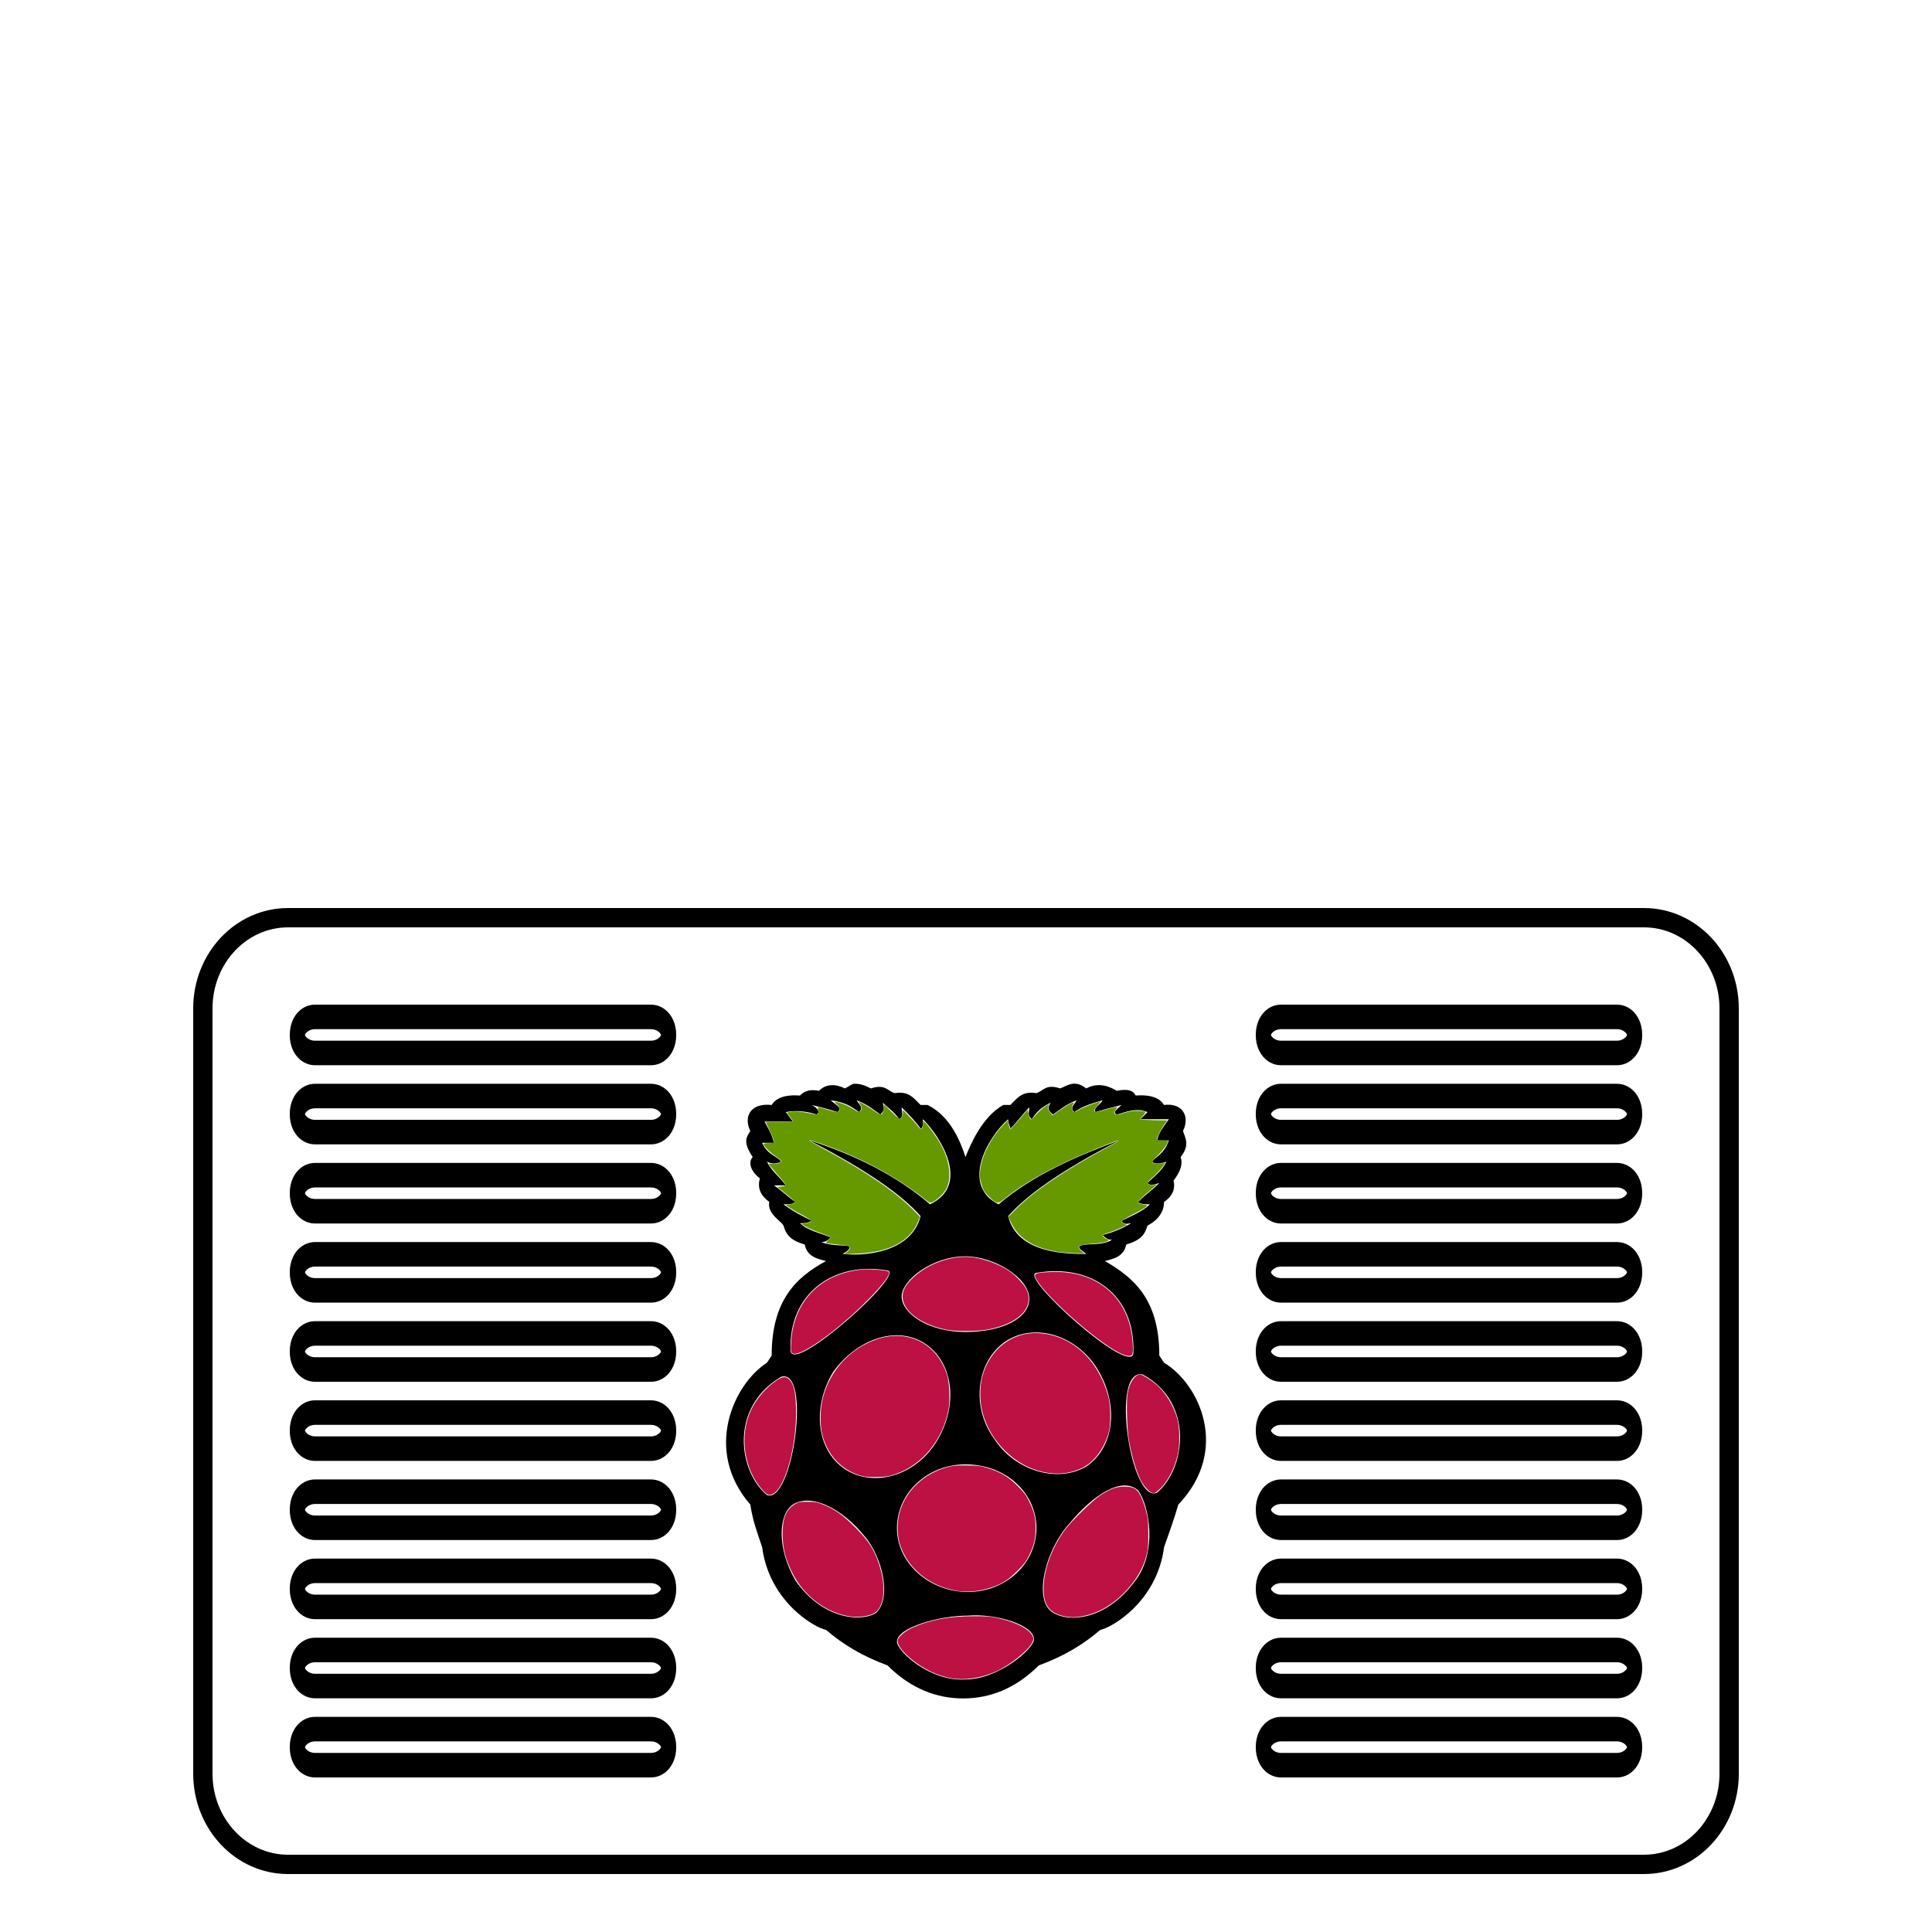
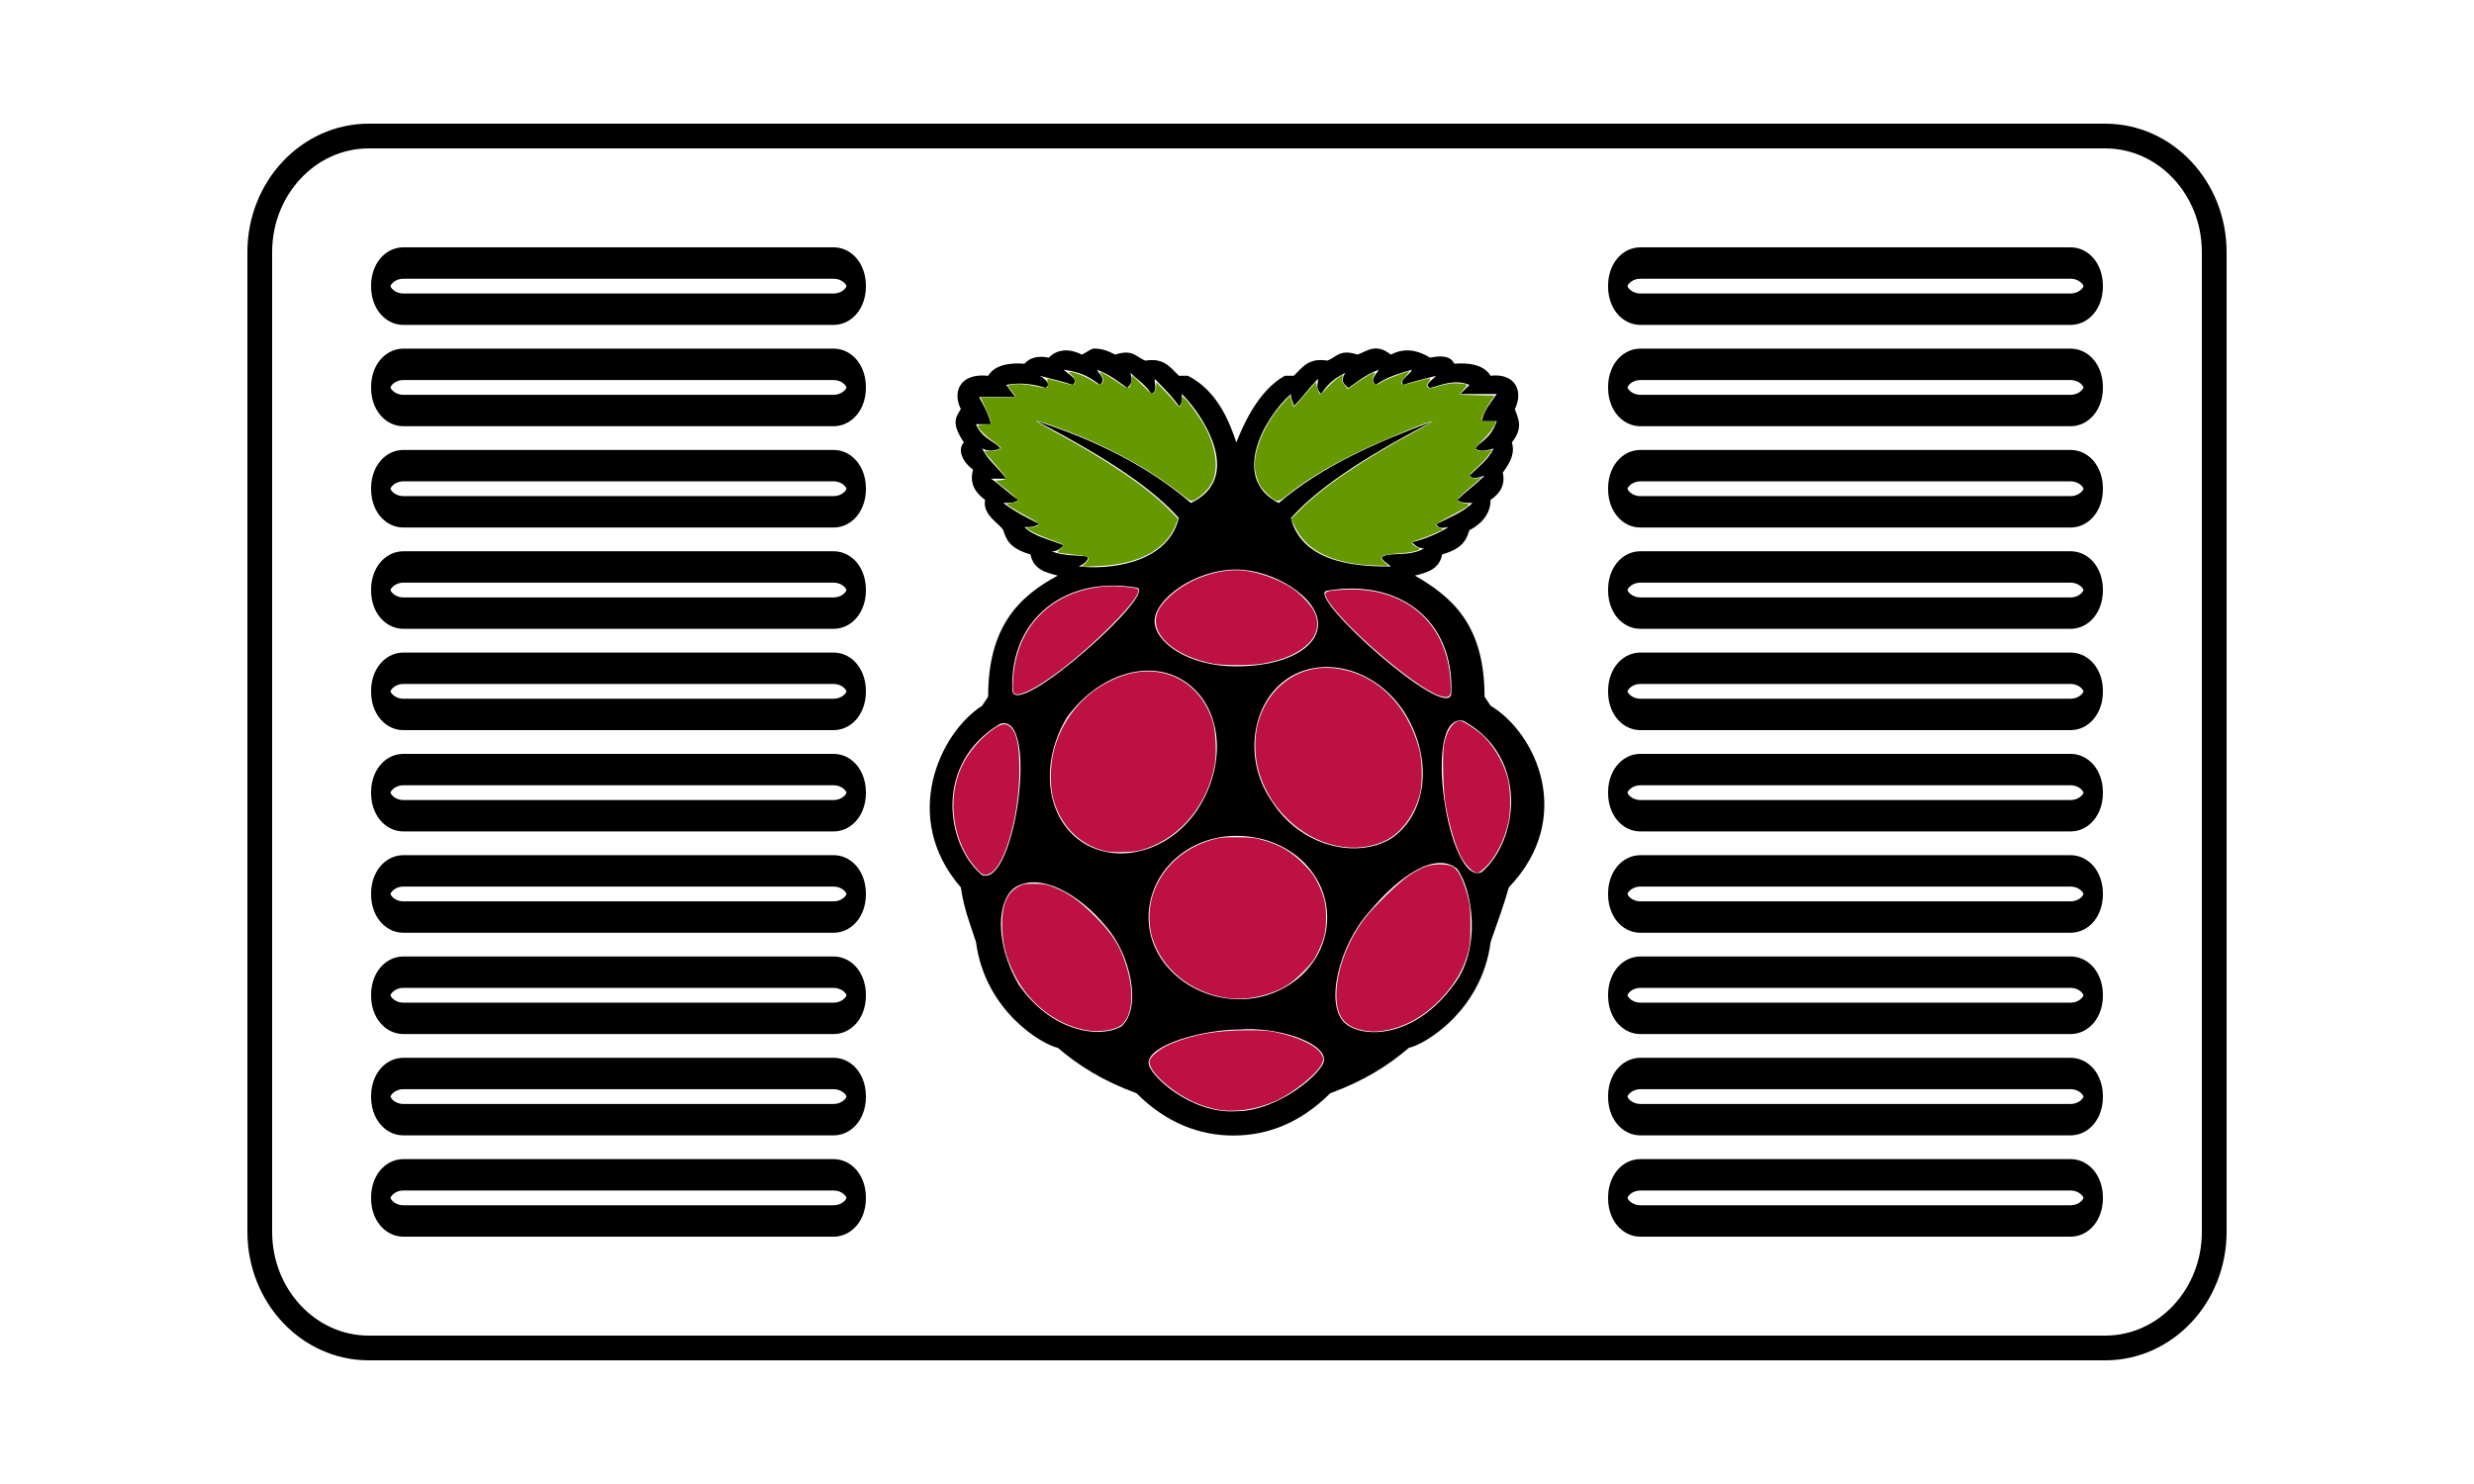
- <svg xmlns="http://www.w3.org/2000/svg" fill="#000000" width="100" height="100" viewBox="0 0 100 100" version="1.1" id="svg1">
+ <svg xmlns="http://www.w3.org/2000/svg" fill="#000000" width="100" height="60" viewBox="0 0 100 60" version="1.1" id="svg1">
  <defs id="defs1">
    </defs>
-   <rect style="fill:none;stroke:#000000;stroke-width:1;stroke-linecap:square;stroke-miterlimit:4.7" id="rect1" width="49" height="79" x="-96.5" y="10.5" ry="4.407" rx="4.695" transform="rotate(-90)" />
-   <g id="g39" transform="matrix(0.6348577,0,0,1.024006,6.802772,1.039785)" style="stroke-width:1.24">
+   <rect style="display:inline;fill:none;stroke:#000000;stroke-width:1;stroke-linecap:square;stroke-miterlimit:4.7" id="rect1" width="49" height="79" x="-54.5" y="10.5" ry="4.407" rx="4.695" transform="rotate(-90)" />
+   <g id="g39" transform="matrix(0.6348577,0,0,1.024006,6.802772,-40.96053)" style="stroke-width:1.24">
    <rect style="fill:none;stroke:#000000;stroke-width:1.24;stroke-linecap:square;stroke-miterlimit:4.7" id="rect30" width="30.264" height="1.822" x="13.531" y="54.386" ry="0.889" rx="1.435" />
    <rect style="fill:none;stroke:#000000;stroke-width:1.24;stroke-linecap:square;stroke-miterlimit:4.7" id="rect31" width="30.264" height="1.822" x="13.531" y="58.386" ry="0.889" rx="1.435" />
    <rect style="fill:none;stroke:#000000;stroke-width:1.24;stroke-linecap:square;stroke-miterlimit:4.7" id="rect32" width="30.264" height="1.822" x="13.531" y="62.386" ry="0.889" rx="1.435" />
    <rect style="fill:none;stroke:#000000;stroke-width:1.24;stroke-linecap:square;stroke-miterlimit:4.7" id="rect33" width="30.264" height="1.822" x="13.531" y="66.386" ry="0.889" rx="1.435" />
    <rect style="fill:none;stroke:#000000;stroke-width:1.24;stroke-linecap:square;stroke-miterlimit:4.7" id="rect34" width="30.264" height="1.822" x="13.531" y="70.386" ry="0.889" rx="1.435" />
    <rect style="fill:none;stroke:#000000;stroke-width:1.24;stroke-linecap:square;stroke-miterlimit:4.7" id="rect35" width="30.264" height="1.822" x="13.531" y="74.386" ry="0.889" rx="1.435" />
    <rect style="fill:none;stroke:#000000;stroke-width:1.24;stroke-linecap:square;stroke-miterlimit:4.7" id="rect36" width="30.264" height="1.822" x="13.531" y="78.386" ry="0.889" rx="1.435" />
    <rect style="fill:none;stroke:#000000;stroke-width:1.24;stroke-linecap:square;stroke-miterlimit:4.7" id="rect37" width="30.264" height="1.822" x="13.531" y="82.386" ry="0.889" rx="1.435" />
    <rect style="fill:none;stroke:#000000;stroke-width:1.24;stroke-linecap:square;stroke-miterlimit:4.7" id="rect38" width="30.264" height="1.822" x="13.531" y="86.386" ry="0.889" rx="1.435" />
    <rect style="fill:none;stroke:#000000;stroke-width:1.24;stroke-linecap:square;stroke-miterlimit:4.7" id="rect39" width="30.264" height="1.822" x="13.531" y="50.386" ry="0.889" rx="1.435" />
  </g>
-   <g id="g97" transform="matrix(0.6348577,0,0,1.024006,56.80277,1.039785)" style="stroke-width:1.24">
+   <g id="g97" transform="matrix(0.6348577,0,0,1.024006,56.80277,-40.96053)" style="stroke-width:1.24">
    <rect style="fill:none;stroke:#000000;stroke-width:1.24;stroke-linecap:square;stroke-miterlimit:4.7" id="rect88" width="30.264" height="1.822" x="13.531" y="54.386" ry="0.889" rx="1.435" />
    <rect style="fill:none;stroke:#000000;stroke-width:1.24;stroke-linecap:square;stroke-miterlimit:4.7" id="rect89" width="30.264" height="1.822" x="13.531" y="58.386" ry="0.889" rx="1.435" />
    <rect style="fill:none;stroke:#000000;stroke-width:1.24;stroke-linecap:square;stroke-miterlimit:4.7" id="rect90" width="30.264" height="1.822" x="13.531" y="62.386" ry="0.889" rx="1.435" />
    <rect style="fill:none;stroke:#000000;stroke-width:1.24;stroke-linecap:square;stroke-miterlimit:4.7" id="rect91" width="30.264" height="1.822" x="13.531" y="66.386" ry="0.889" rx="1.435" />
    <rect style="fill:none;stroke:#000000;stroke-width:1.24;stroke-linecap:square;stroke-miterlimit:4.7" id="rect92" width="30.264" height="1.822" x="13.531" y="70.386" ry="0.889" rx="1.435" />
    <rect style="fill:none;stroke:#000000;stroke-width:1.24;stroke-linecap:square;stroke-miterlimit:4.7" id="rect93" width="30.264" height="1.822" x="13.531" y="74.386" ry="0.889" rx="1.435" />
    <rect style="fill:none;stroke:#000000;stroke-width:1.24;stroke-linecap:square;stroke-miterlimit:4.7" id="rect94" width="30.264" height="1.822" x="13.531" y="78.386" ry="0.889" rx="1.435" />
    <rect style="fill:none;stroke:#000000;stroke-width:1.24;stroke-linecap:square;stroke-miterlimit:4.7" id="rect95" width="30.264" height="1.822" x="13.531" y="82.386" ry="0.889" rx="1.435" />
    <rect style="fill:none;stroke:#000000;stroke-width:1.24;stroke-linecap:square;stroke-miterlimit:4.7" id="rect96" width="30.264" height="1.822" x="13.531" y="86.386" ry="0.889" rx="1.435" />
    <rect style="fill:none;stroke:#000000;stroke-width:1.24;stroke-linecap:square;stroke-miterlimit:4.7" id="rect97" width="30.264" height="1.822" x="13.531" y="50.386" ry="0.889" rx="1.435" />
  </g>
-   <g id="g1" transform="translate(0,2)">
+   <g id="g1" transform="translate(0,-40)">
    <path d="m 60.25,68.534 -0.244,-0.368 c 0,-2.935 -1.343,-4.039 -2.815,-4.895 0.492,-0.124 0.98,-0.244 1.104,-0.856 0.856,-0.244 0.98,-0.612 1.099,-0.98 0.244,-0.124 0.856,-0.488 0.856,-1.224 0.368,-0.244 0.612,-0.612 0.492,-1.099 0.368,-0.492 0.488,-0.86 0.368,-1.224 0.488,-0.612 0.244,-0.98 0.12,-1.348 0.368,-0.736 0,-1.467 -0.98,-1.348 -0.363,-0.612 -1.343,-0.488 -1.467,-0.488 -0.12,-0.244 -0.368,-0.368 -0.98,-0.244 -0.612,-0.368 -1.099,-0.368 -1.587,-0.124 -0.612,-0.488 -0.98,-0.12 -1.348,0 -0.736,-0.244 -0.856,0.124 -1.224,0.244 -0.736,-0.12 -0.98,0.249 -1.348,0.612 h -0.363 c -1.104,0.612 -1.716,2.084 -1.96,2.696 -0.244,-0.736 -0.736,-2.084 -1.96,-2.696 h -0.363 C 47.282,54.829 47.038,54.461 46.302,54.581 45.934,54.461 45.814,54.093 45.078,54.337 44.834,54.217 44.591,54.093 44.223,54.093 c -0.124,0 -0.244,0.124 -0.492,0.244 -0.488,-0.244 -0.975,-0.244 -1.343,0.124 -0.612,-0.124 -0.856,0.12 -0.98,0.244 -0.124,0 -1.099,-0.124 -1.467,0.488 -1.104,-0.12 -1.467,0.612 -1.104,1.348 -0.244,0.368 -0.363,0.612 0.124,1.348 -0.244,0.244 -0.124,0.731 0.368,1.099 -0.124,0.488 0,0.856 0.488,1.224 -0.12,0.612 0.612,0.98 0.736,1.224 0.12,0.368 0.244,0.736 1.099,0.98 0.124,0.612 0.612,0.731 1.104,0.856 -1.592,0.856 -2.815,2.079 -2.815,4.895 l -0.244,0.368 c -1.716,1.099 -3.308,4.527 -0.86,7.342 0.124,0.856 0.368,1.467 0.612,2.204 0.368,2.811 2.696,4.159 3.308,4.283 0.856,0.731 1.836,1.343 3.179,1.836 1.224,1.224 2.572,1.711 3.915,1.711 1.348,0 2.696,-0.488 3.92,-1.711 1.343,-0.492 2.323,-1.104 3.179,-1.836 0.612,-0.124 2.94,-1.472 3.303,-4.283 0.249,-0.736 0.492,-1.348 0.736,-2.204 2.691,-2.815 1.099,-6.243 -0.736,-7.342 z m -1.587,-0.492 c -0.124,1.224 -5.999,-4.034 -5.019,-4.159 2.815,-0.488 5.139,1.099 5.019,4.159 z M 52.177,55.929 c 0,0.244 0.12,0.368 0.12,0.488 0.368,-0.363 0.612,-0.731 0.98,-1.099 0,0.244 -0.12,0.368 0.124,0.612 0.244,-0.368 0.488,-0.612 0.98,-0.856 -0.249,0.368 0,0.488 0.12,0.612 0.368,-0.244 0.612,-0.492 1.224,-0.736 -0.12,0.244 -0.368,0.368 -0.12,0.612 0.363,-0.244 0.612,-0.368 1.467,-0.612 -0.124,0.244 -0.492,0.368 -0.368,0.612 0.368,-0.12 0.856,-0.244 1.348,-0.368 -0.249,0.249 -0.492,0.368 -0.249,0.492 0.492,-0.124 0.98,-0.368 1.592,-0.124 l -0.368,0.368 c 0,0 0.86,0 1.472,0 -0.249,0.368 -0.492,0.612 -0.612,1.099 0,0 0.363,0 0.612,0 -0.249,0.736 -0.736,0.86 -0.86,1.104 0.124,0.12 0.368,0.12 0.736,0 -0.244,0.488 -0.612,0.731 -0.98,1.099 0.124,0.124 0.244,0.124 0.612,0 -0.368,0.368 -0.731,0.612 -1.099,0.98 0.12,0.124 0.368,0.124 0.612,0.124 -0.368,0.363 -0.98,0.612 -1.467,0.856 0.12,0.244 0.363,0.12 0.488,0.12 -0.368,0.249 -0.98,0.492 -1.467,0.612 0.12,0.124 0.244,0.249 0.488,0.249 -0.612,0.363 -1.467,0.12 -1.711,0.363 0,0.124 0.244,0.249 0.368,0.368 -0.98,0 -3.552,0 -4.039,-1.955 0.98,-1.104 2.691,-2.328 5.75,-3.92 -2.323,0.86 -4.527,1.836 -6.243,3.308 -1.955,-0.98 -0.612,-3.427 0.492,-4.407 z m -2.204,7.098 c 1.467,0 3.303,1.099 3.303,2.204 0,0.975 -1.343,1.711 -3.303,1.711 -1.96,0 -3.303,-0.98 -3.303,-1.836 0,-0.856 1.592,-2.079 3.303,-2.079 z m -7.466,-0.736 c 0.249,0 0.368,-0.12 0.492,-0.244 -0.612,-0.244 -1.224,-0.368 -1.592,-0.736 0.244,0 0.368,0 0.612,-0.12 -0.488,-0.244 -0.98,-0.492 -1.467,-0.856 0.244,0 0.488,0 0.612,-0.124 -0.368,-0.244 -0.736,-0.612 -1.104,-0.856 0.368,0 0.492,0 0.612,0 -0.363,-0.492 -0.731,-0.736 -0.975,-1.224 0.244,0.12 0.488,0.12 0.731,0 -0.12,-0.244 -0.731,-0.368 -0.98,-0.98 0.249,0 0.612,0 0.612,0 -0.12,-0.488 -0.363,-0.856 -0.488,-1.099 0.612,0 1.467,0 1.467,0 l -0.368,-0.492 c 0.612,-0.12 1.224,0 1.592,0.124 0.244,-0.124 0,-0.368 -0.244,-0.492 0.488,0.124 0.98,0.249 1.348,0.368 0.244,-0.244 -0.124,-0.368 -0.368,-0.612 0.856,0.124 1.099,0.368 1.467,0.612 0.244,-0.244 0,-0.368 -0.124,-0.612 0.612,0.244 0.86,0.492 1.224,0.736 0.124,-0.124 0.249,-0.244 0.124,-0.612 0.244,0.244 0.612,0.488 0.856,0.856 0.244,-0.124 0.124,-0.368 0.124,-0.612 0.368,0.368 0.731,0.736 0.98,1.099 0.12,0 0.12,-0.244 0.12,-0.488 0.98,0.98 2.447,3.427 0.368,4.407 -1.711,-1.472 -3.915,-2.572 -6.243,-3.308 3.059,1.592 4.775,2.815 5.755,3.92 -0.492,1.955 -3.059,2.079 -4.039,1.955 0.244,-0.12 0.368,-0.244 0.368,-0.368 -0.124,-0.12 -0.86,0 -1.472,-0.244 z m 3.427,1.467 c 0.98,0.124 -4.895,5.387 -5.014,4.163 -0.124,-2.94 2.199,-4.651 5.014,-4.163 z m -6.238,11.625 c -1.472,-1.224 -1.96,-4.527 0.731,-6.118 1.592,-0.488 0.612,6.611 -0.731,6.118 z m 5.626,6.118 c -0.856,0.492 -2.815,0.249 -4.159,-1.711 -0.98,-1.711 -0.856,-3.427 -0.124,-3.915 0.98,-0.612 2.572,0.244 3.671,1.592 0.98,1.099 1.467,3.303 0.612,4.034 z m -1.592,-7.462 c -1.467,-0.98 -1.711,-3.183 -0.612,-5.019 1.224,-1.711 3.308,-2.447 4.775,-1.467 1.467,0.98 1.711,3.183 0.612,5.019 -1.104,1.836 -3.303,2.447 -4.775,1.467 z m 6.243,10.889 c -1.836,0.124 -3.547,-1.467 -3.547,-1.955 0,-0.736 2.199,-1.348 3.671,-1.348 1.467,-0.124 3.422,0.488 3.422,1.224 0,0.488 -1.836,2.079 -3.547,2.079 z m 3.671,-7.83 c 0,1.836 -1.592,3.303 -3.547,3.303 -1.96,0 -3.671,-1.467 -3.671,-3.303 0,-1.836 1.587,-3.303 3.547,-3.303 2.079,0 3.671,1.467 3.671,3.303 z m -2.204,-4.651 c -1.224,-1.711 -0.856,-4.039 0.612,-5.019 1.467,-0.975 3.671,-0.363 4.775,1.472 1.099,1.836 0.856,4.034 -0.612,5.014 -1.472,0.856 -3.671,0.244 -4.775,-1.467 z m 7.342,7.342 c -1.592,2.204 -3.671,2.204 -4.402,1.592 -0.86,-0.736 -0.249,-3.183 0.975,-4.527 1.224,-1.472 2.696,-2.447 3.552,-1.716 0.612,0.856 0.98,3.183 -0.124,4.651 z m 1.104,-4.527 c -1.348,0.612 -2.447,-6.486 -0.736,-6.118 2.691,1.467 2.204,4.895 0.736,6.118 z" id="path1" style="display:inline;stroke-width:1" />
    <path id="path102" style="fill:#669900;fill-opacity:1;stroke:none;stroke-width:1.4;stroke-linecap:square;stroke-miterlimit:4.7;stroke-dasharray:none;stroke-opacity:1" d="M 54.933,62.818 C 53.627,62.654 52.769,62.16 52.364,61.341 l -0.176,-0.355 0.358,-0.364 c 0.928,-0.941 2.535,-2.033 4.727,-3.212 0.385,-0.207 0.663,-0.377 0.619,-0.377 -0.151,-9.06e-4 -2.036,0.778 -2.925,1.208 -1.28,0.62 -2.298,1.241 -3.018,1.842 -0.293,0.245 -0.385,0.227 -0.761,-0.149 -0.239,-0.239 -0.295,-0.331 -0.386,-0.631 -0.085,-0.279 -0.101,-0.417 -0.077,-0.674 0.069,-0.746 0.527,-1.676 1.154,-2.346 l 0.27,-0.288 0.062,0.229 c 0.034,0.126 0.074,0.228 0.088,0.227 0.014,-0.001 0.222,-0.23 0.461,-0.508 l 0.434,-0.506 0.027,0.158 c 0.015,0.087 0.055,0.21 0.089,0.272 0.061,0.113 0.062,0.113 0.303,-0.158 0.133,-0.149 0.34,-0.339 0.459,-0.421 l 0.218,-0.15 -0.032,0.144 c -0.025,0.114 -0.005,0.176 0.096,0.296 l 0.128,0.152 0.297,-0.21 c 0.408,-0.289 0.754,-0.485 0.791,-0.448 0.017,0.017 0.005,0.057 -0.026,0.088 -0.079,0.079 -0.072,0.304 0.012,0.373 0.055,0.045 0.107,0.032 0.255,-0.066 0.16,-0.106 0.667,-0.313 1.076,-0.439 0.111,-0.034 0.106,-0.021 -0.06,0.163 -0.174,0.193 -0.222,0.314 -0.144,0.362 0.021,0.013 0.263,-0.04 0.539,-0.118 0.637,-0.179 0.661,-0.179 0.525,0.005 -0.094,0.127 -0.099,0.154 -0.038,0.215 0.061,0.061 0.123,0.054 0.48,-0.052 0.306,-0.091 0.492,-0.117 0.734,-0.105 0.178,0.009 0.339,0.032 0.359,0.052 0.02,0.02 -0.034,0.107 -0.118,0.194 -0.084,0.087 -0.154,0.173 -0.154,0.191 0,0.018 0.317,0.039 0.704,0.046 l 0.704,0.013 -0.154,0.212 c -0.163,0.225 -0.383,0.663 -0.384,0.765 -3.38e-4,0.042 0.089,0.06 0.289,0.06 0.159,0 0.29,0.012 0.29,0.026 0,0.115 -0.261,0.482 -0.514,0.723 -0.169,0.161 -0.307,0.318 -0.307,0.35 0,0.083 0.214,0.124 0.465,0.09 l 0.216,-0.03 -0.159,0.223 c -0.088,0.123 -0.295,0.342 -0.461,0.488 -0.166,0.146 -0.302,0.295 -0.302,0.331 0,0.084 0.203,0.135 0.374,0.095 l 0.133,-0.032 -0.13,0.111 c -0.821,0.699 -0.906,0.785 -0.841,0.85 0.036,0.036 0.156,0.077 0.266,0.092 0.189,0.025 0.197,0.032 0.124,0.113 -0.043,0.047 -0.347,0.223 -0.677,0.392 -0.33,0.168 -0.599,0.334 -0.6,0.369 -3.38e-4,0.034 0.066,0.091 0.147,0.125 l 0.147,0.062 -0.328,0.148 c -0.18,0.081 -0.476,0.196 -0.657,0.255 -0.316,0.102 -0.326,0.11 -0.247,0.197 0.045,0.05 0.122,0.103 0.172,0.119 0.269,0.085 -0.06,0.198 -0.707,0.243 -0.498,0.034 -0.747,0.097 -0.747,0.189 0,0.035 0.067,0.121 0.149,0.189 l 0.149,0.125 -0.426,-0.006 c -0.234,-0.003 -0.578,-0.025 -0.764,-0.049 z M 43.851,62.796 c 0.083,-0.066 0.15,-0.164 0.15,-0.217 0,-0.083 -0.086,-0.105 -0.605,-0.155 -0.333,-0.032 -0.619,-0.073 -0.637,-0.09 -0.017,-0.017 0.035,-0.084 0.117,-0.149 0.082,-0.064 0.129,-0.136 0.104,-0.158 -0.025,-0.023 -0.266,-0.12 -0.537,-0.217 -0.27,-0.097 -0.602,-0.241 -0.737,-0.319 l -0.246,-0.143 0.233,-0.033 c 0.408,-0.057 0.39,-0.126 -0.106,-0.391 -0.25,-0.133 -0.566,-0.314 -0.701,-0.402 -0.229,-0.148 -0.236,-0.16 -0.109,-0.175 0.255,-0.031 0.382,-0.07 0.382,-0.118 0,-0.026 -0.209,-0.216 -0.465,-0.422 l -0.465,-0.375 0.219,-0.017 c 0.125,-0.01 0.218,-0.045 0.217,-0.082 -9.35e-4,-0.036 -0.198,-0.286 -0.437,-0.555 -0.239,-0.27 -0.435,-0.508 -0.435,-0.529 0,-0.021 0.08,-0.026 0.178,-0.011 0.185,0.029 0.478,-0.053 0.478,-0.134 0,-0.026 -0.135,-0.14 -0.301,-0.254 -0.304,-0.21 -0.628,-0.535 -0.628,-0.632 0,-0.029 0.126,-0.053 0.279,-0.053 0.277,0 0.279,-0.001 0.243,-0.15 -0.02,-0.083 -0.119,-0.328 -0.222,-0.546 l -0.186,-0.396 h 0.707 c 0.389,0 0.707,-0.015 0.707,-0.033 0,-0.018 -0.074,-0.126 -0.164,-0.24 l -0.164,-0.206 0.123,-0.033 c 0.207,-0.055 0.595,-0.036 0.997,0.049 0.539,0.114 0.539,0.114 0.502,-0.11 -0.017,-0.105 -0.013,-0.191 0.009,-0.191 0.022,0 0.255,0.062 0.518,0.138 0.263,0.076 0.501,0.124 0.53,0.106 0.106,-0.066 0.052,-0.291 -0.098,-0.402 -0.36,-0.269 0.472,-0.019 0.886,0.266 0.204,0.14 0.268,0.161 0.332,0.108 0.103,-0.085 0.101,-0.216 -0.006,-0.368 -0.047,-0.067 -0.067,-0.121 -0.046,-0.121 0.058,0 0.503,0.266 0.793,0.474 0.357,0.256 0.421,0.237 0.482,-0.142 l 0.031,-0.19 0.395,0.39 c 0.352,0.348 0.404,0.381 0.478,0.307 0.045,-0.045 0.083,-0.161 0.084,-0.256 l 9.71e-4,-0.174 0.343,0.355 c 0.188,0.195 0.393,0.426 0.455,0.514 0.139,0.196 0.238,0.148 0.238,-0.116 0,-0.195 8.63e-4,-0.196 0.113,-0.095 0.165,0.149 0.613,0.771 0.806,1.117 0.461,0.828 0.582,1.717 0.31,2.273 -0.135,0.277 -0.434,0.576 -0.727,0.728 -0.114,0.059 -0.157,0.042 -0.41,-0.159 -1.5,-1.194 -3.476,-2.239 -5.521,-2.919 -0.237,-0.079 -0.442,-0.134 -0.454,-0.121 -0.012,0.012 0.33,0.212 0.759,0.445 2.18,1.179 3.709,2.223 4.627,3.158 l 0.349,0.356 -0.092,0.231 c -0.41,1.025 -1.491,1.605 -3.119,1.674 l -0.71,0.03 z" />
    <path id="path109" style="display:inline;fill:#bc1142;fill-opacity:1;stroke:none;stroke-width:1.4;stroke-linecap:square;stroke-miterlimit:4.7;stroke-dasharray:none;stroke-opacity:1" d="m 54.004,74.192 c -1.491,-0.315 -2.796,-1.615 -3.167,-3.157 -0.129,-0.536 -0.128,-1.268 0.002,-1.766 0.375,-1.432 1.571,-2.353 2.94,-2.264 1.696,0.11 3.073,1.369 3.586,3.278 0.128,0.475 0.14,1.411 0.024,1.843 -0.225,0.839 -0.762,1.56 -1.381,1.856 -0.615,0.294 -1.277,0.363 -2.005,0.21 z m 3.949,-6.161 c -1.319,-0.664 -4.169,-3.246 -4.379,-3.966 -0.044,-0.152 0.124,-0.198 0.825,-0.227 2.409,-0.099 4.078,1.346 4.227,3.661 0.039,0.602 0.015,0.683 -0.203,0.683 -0.102,-8.3e-5 -0.292,-0.061 -0.47,-0.151 z M 54.961,81.627 c -0.717,-0.187 -0.994,-0.663 -0.938,-1.611 0.055,-0.922 0.485,-2.016 1.126,-2.867 0.333,-0.442 1.418,-1.497 1.791,-1.743 0.524,-0.344 0.834,-0.459 1.243,-0.459 0.489,-6.4e-5 0.661,0.098 0.859,0.49 0.083,0.165 0.206,0.504 0.272,0.753 0.107,0.402 0.121,0.54 0.122,1.21 7.62e-4,0.639 -0.015,0.814 -0.1,1.124 -0.139,0.506 -0.356,0.943 -0.686,1.379 -0.702,0.929 -1.601,1.543 -2.542,1.736 -0.448,0.092 -0.758,0.088 -1.148,-0.013 z m -5.789,3.226 c -0.2,-0.038 -0.534,-0.137 -0.741,-0.22 -1.012,-0.406 -2.065,-1.345 -1.964,-1.75 0.048,-0.193 0.443,-0.504 0.864,-0.68 0.89,-0.373 1.804,-0.539 3.008,-0.547 0.704,-0.005 0.923,0.011 1.284,0.09 0.923,0.202 1.621,0.551 1.803,0.901 0.087,0.167 0.087,0.178 0.007,0.355 -0.183,0.405 -1.14,1.178 -1.868,1.508 -0.785,0.356 -1.662,0.482 -2.393,0.343 z m 0.334,-4.517 c -1.412,-0.238 -2.55,-1.18 -2.934,-2.43 -0.154,-0.501 -0.145,-1.21 0.022,-1.721 0.353,-1.081 1.226,-1.894 2.403,-2.235 0.302,-0.088 0.46,-0.103 1.022,-0.099 0.585,0.004 0.715,0.019 1.078,0.129 0.669,0.202 1.085,0.448 1.563,0.922 0.341,0.338 0.451,0.484 0.607,0.803 0.257,0.525 0.334,0.847 0.334,1.399 0,0.552 -0.077,0.874 -0.333,1.398 -0.155,0.317 -0.267,0.465 -0.607,0.803 -0.473,0.469 -0.777,0.666 -1.322,0.853 -0.62,0.213 -1.261,0.276 -1.832,0.179 z m -5.645,1.307 c -1.182,-0.222 -2.287,-1.091 -2.858,-2.246 -0.348,-0.705 -0.49,-1.266 -0.496,-1.972 -0.008,-0.848 0.188,-1.316 0.662,-1.582 0.179,-0.101 0.257,-0.114 0.64,-0.112 0.378,0.002 0.484,0.022 0.804,0.148 0.588,0.233 1.036,0.554 1.673,1.199 0.678,0.687 0.958,1.12 1.207,1.87 0.35,1.054 0.311,1.998 -0.1,2.438 -0.242,0.259 -0.92,0.373 -1.531,0.258 z m 0.745,-7.247 c -0.999,-0.273 -1.727,-1.015 -2.025,-2.065 -0.153,-0.538 -0.143,-1.383 0.023,-2.013 0.366,-1.386 1.382,-2.498 2.721,-2.977 1.633,-0.584 3.165,0.173 3.695,1.827 0.117,0.366 0.161,1.291 0.082,1.737 -0.282,1.595 -1.339,2.901 -2.742,3.391 -0.344,0.12 -0.478,0.142 -0.951,0.154 -0.387,0.01 -0.625,-0.006 -0.803,-0.054 z m -5.132,0.731 c -0.965,-1.056 -1.222,-2.812 -0.604,-4.133 0.275,-0.589 0.781,-1.177 1.327,-1.546 0.309,-0.209 0.49,-0.218 0.666,-0.034 0.22,0.23 0.314,0.625 0.338,1.435 0.058,1.881 -0.538,4.133 -1.181,4.465 -0.216,0.112 -0.298,0.084 -0.546,-0.187 z m 1.511,-7.104 c -0.047,-0.057 -0.055,-0.189 -0.033,-0.565 0.124,-2.137 1.567,-3.582 3.747,-3.751 0.393,-0.03 1.228,0.043 1.299,0.114 0.117,0.117 -0.275,0.651 -1.059,1.443 -1.695,1.714 -3.675,3.096 -3.954,2.759 z m 8.008,-1.197 c -1.332,-0.265 -2.275,-0.977 -2.275,-1.718 0,-0.332 0.165,-0.621 0.569,-0.999 0.745,-0.697 1.943,-1.125 2.925,-1.046 0.63,0.051 1.487,0.359 2.037,0.733 0.307,0.209 0.748,0.678 0.87,0.927 0.462,0.943 -0.396,1.818 -2.063,2.104 -0.503,0.087 -1.625,0.086 -2.064,-0.001 z m 10.59,8.421 c -0.116,-0.048 -0.346,-0.296 -0.471,-0.506 -0.244,-0.412 -0.51,-1.266 -0.677,-2.179 -0.1,-0.544 -0.143,-2.014 -0.071,-2.436 0.096,-0.567 0.374,-0.981 0.66,-0.981 0.096,-1.99e-4 0.511,0.257 0.802,0.498 0.486,0.401 0.935,1.134 1.115,1.818 0.121,0.462 0.134,1.311 0.027,1.79 -0.168,0.754 -0.531,1.449 -0.963,1.845 -0.219,0.2 -0.264,0.217 -0.421,0.151 z" />
  </g>
</svg>
